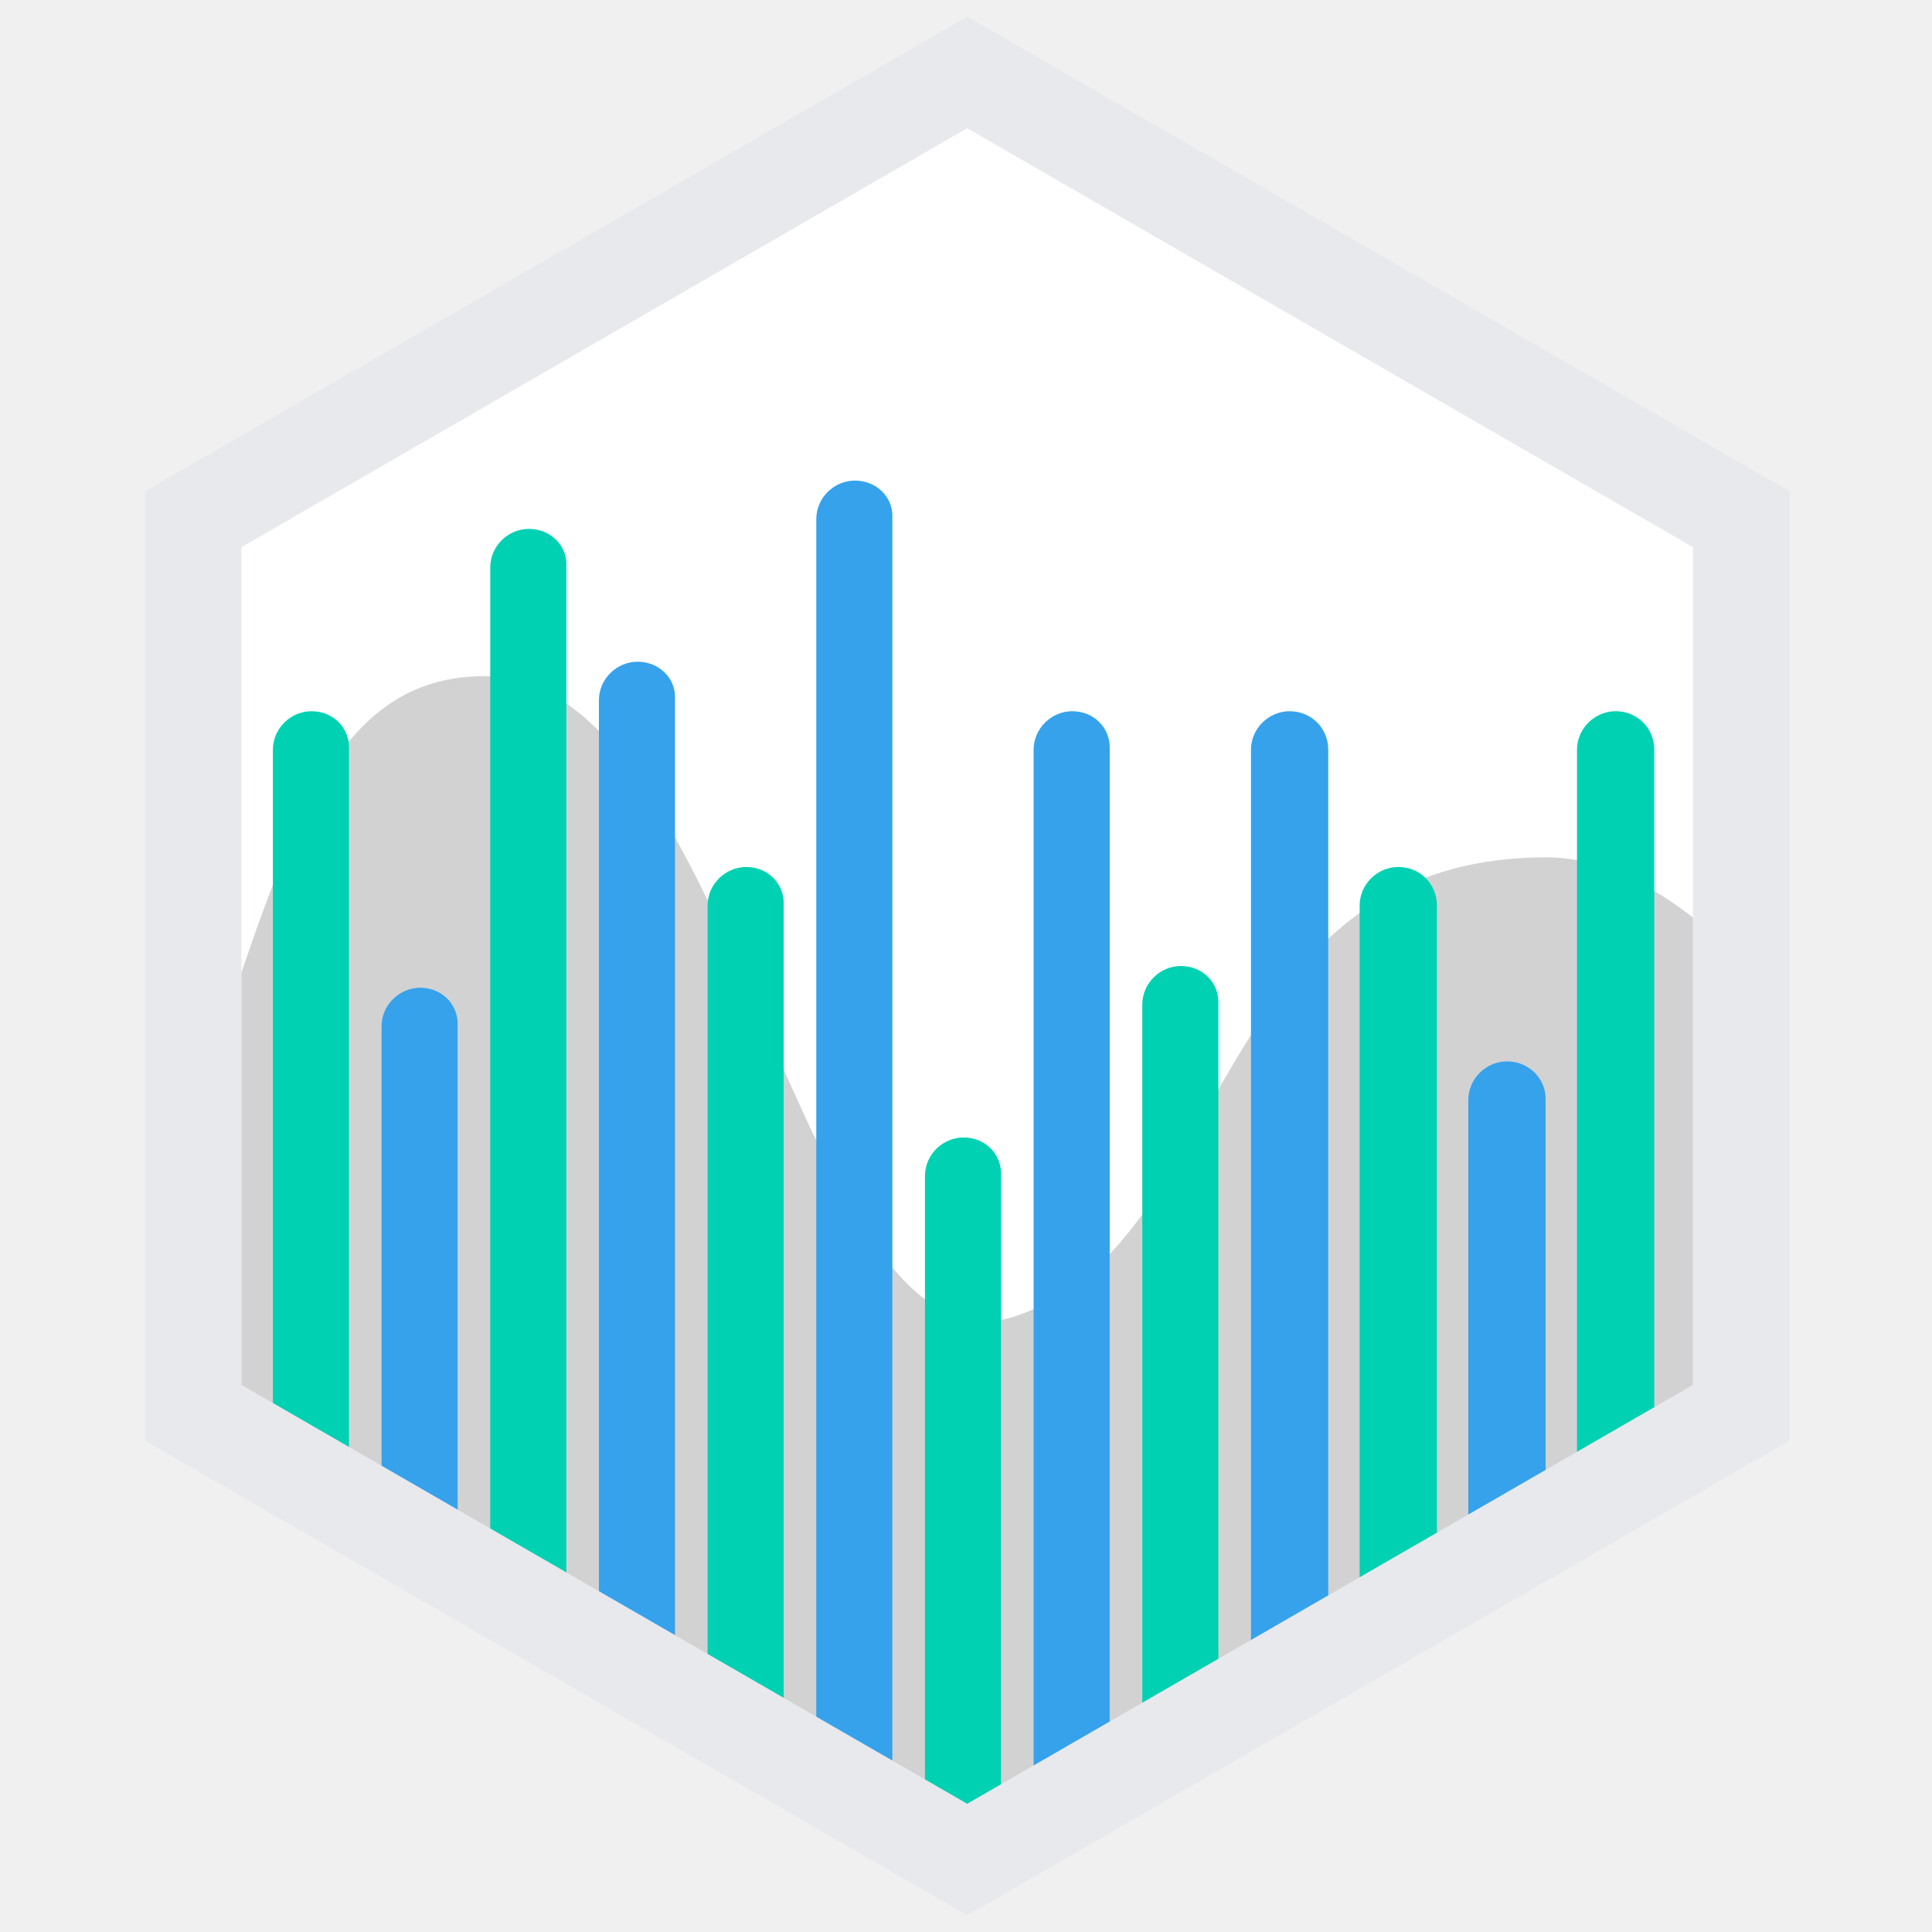
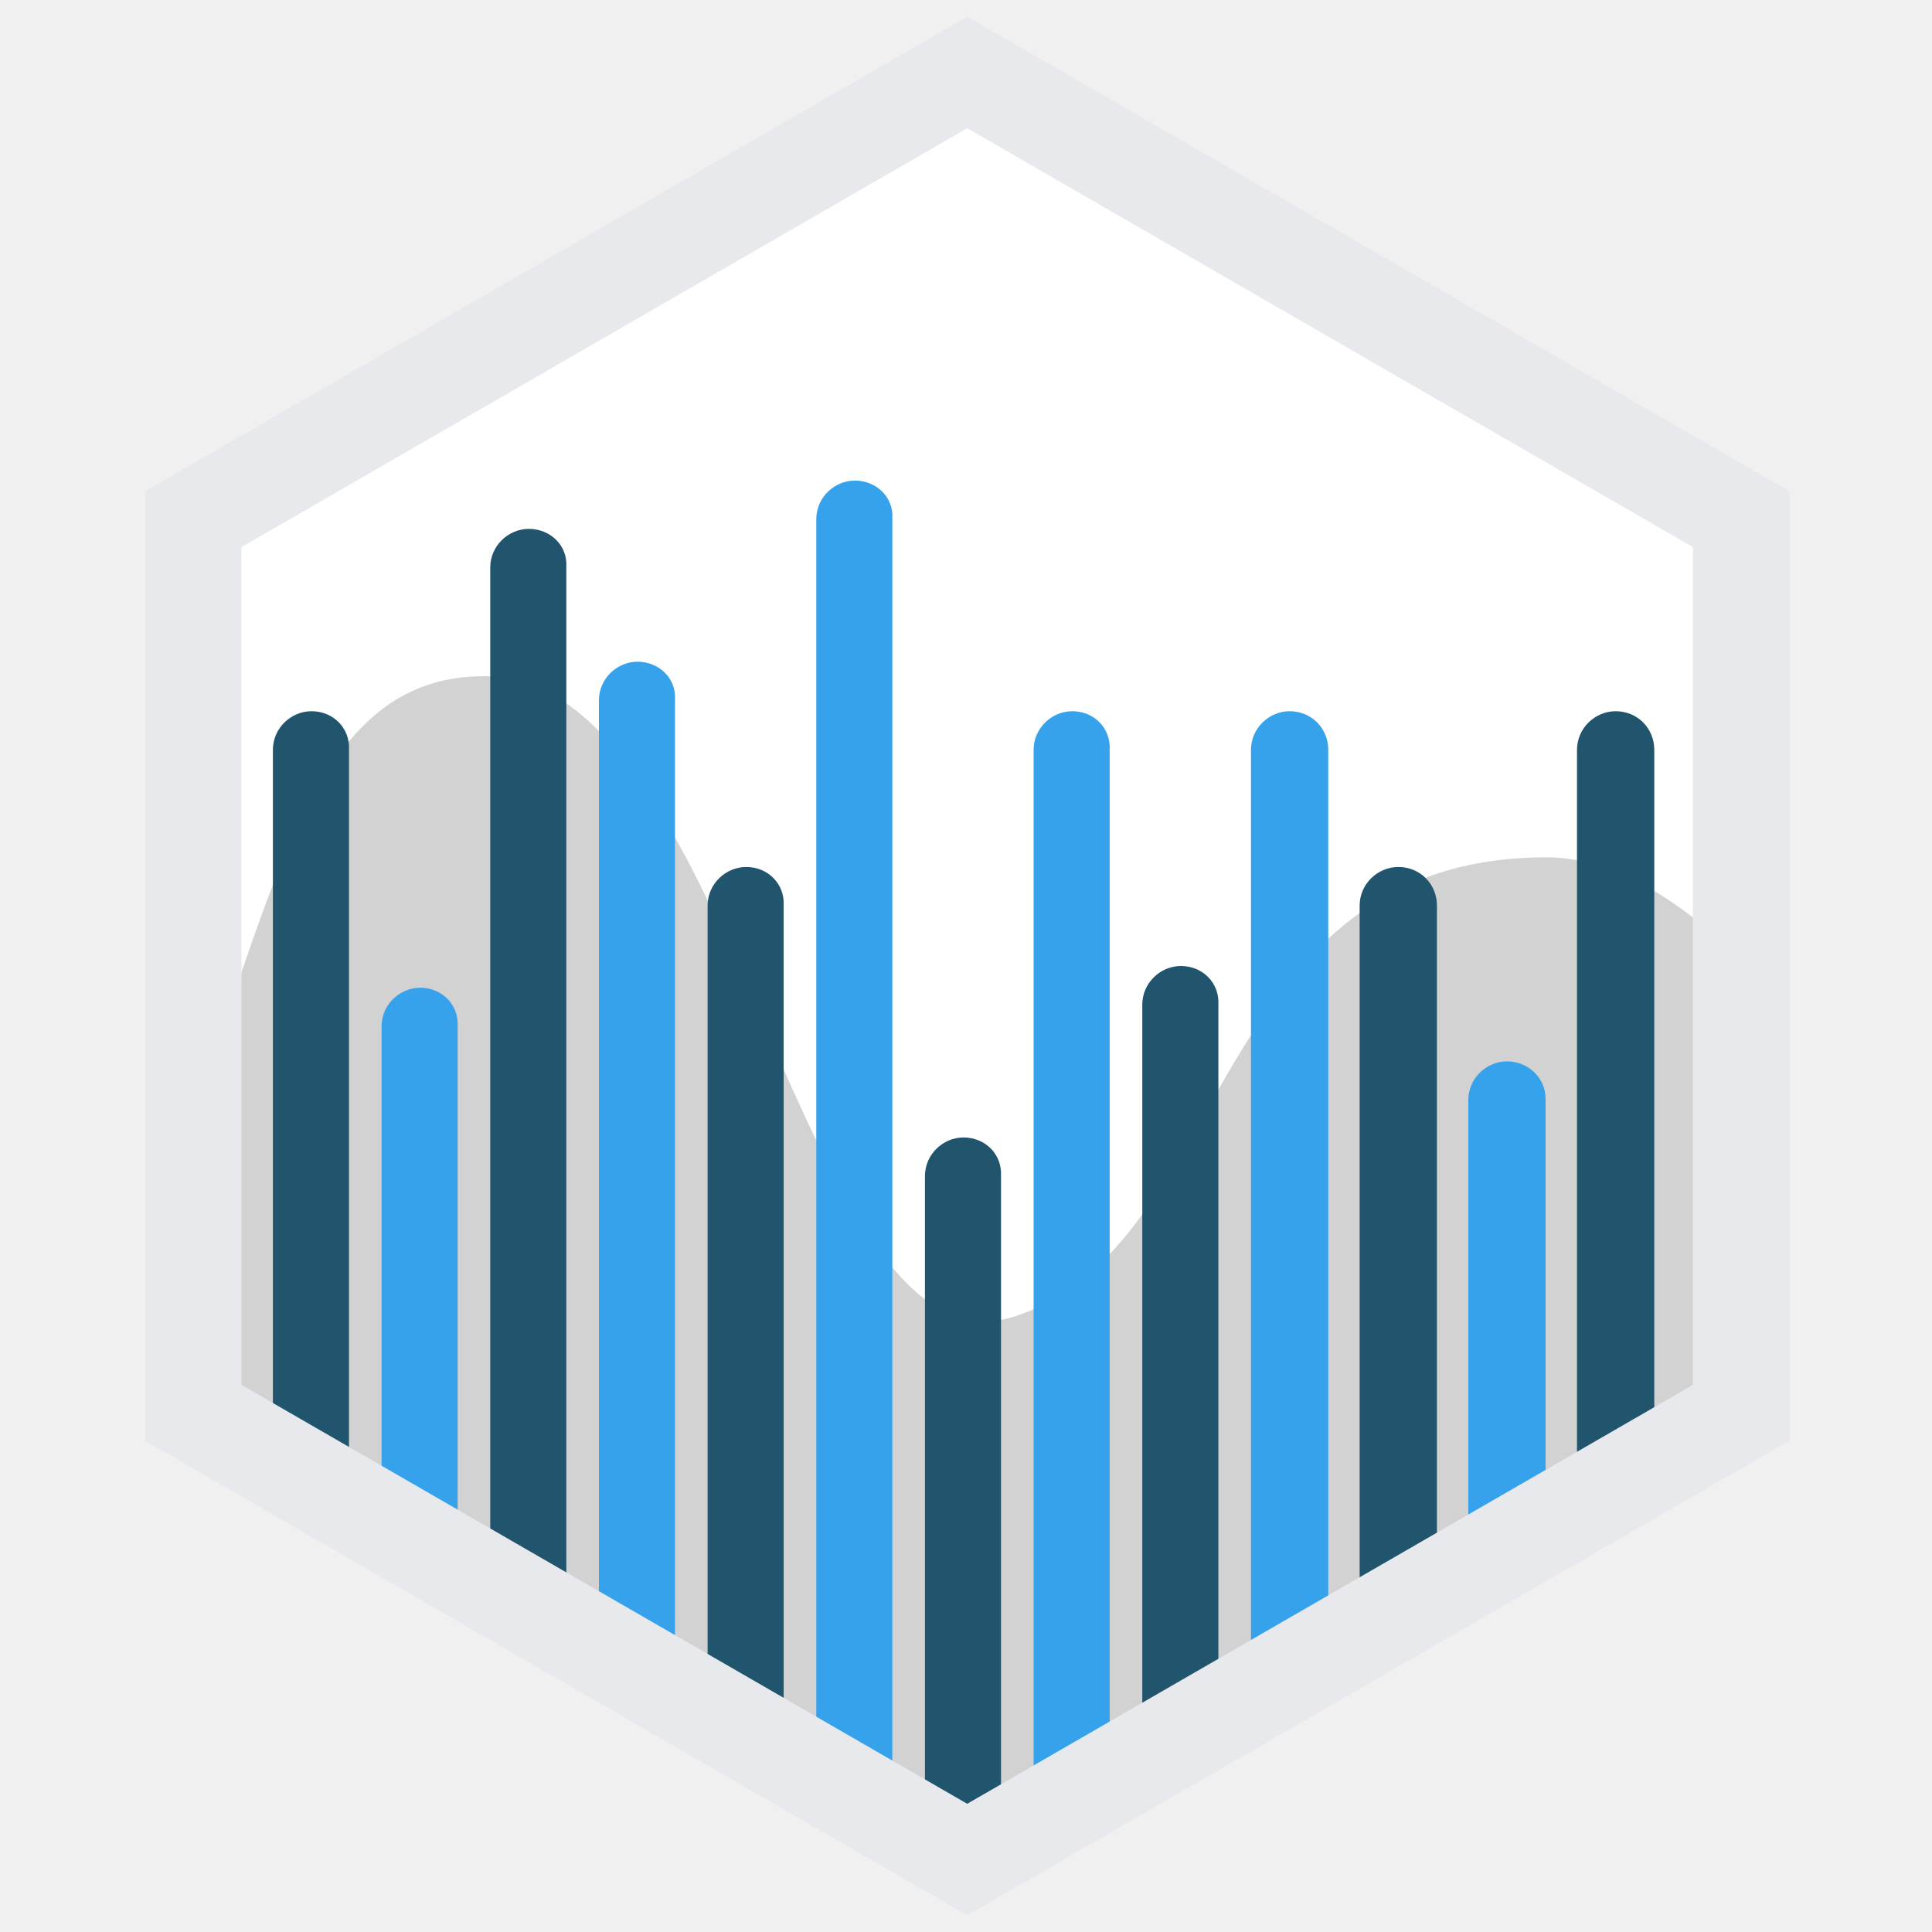
<svg xmlns="http://www.w3.org/2000/svg" version="1.1" id="Calque_1" x="0px" y="0px" viewBox="-119 121 160 160" style="enable-background:new -119 121 160 160;" xml:space="preserve">
  <style type="text/css">
	.st0{fill:#FFFFFF;}
	.st1{fill:#C6C6C6;fill-opacity:0.8;}
- 	.st2{fill:#00D1B2;}
+ 	.st2{fill:#21546d;}
	.st3{fill:#36A2EB;}
	.st4{fill:none;stroke:#E7E9ED;stroke-width:8;}
</style>
  <path class="st0" d="M-39,127l64.1,37v74L-39,275l-64.1-37v-74L-39,127z" />
  <path class="st1" d="M-103,213.1c7.2-20,10.3-36.1,24.1-36.1c21,0,26,59,44,53s16-38,44-38c5.3,0,10.8,3.3,16.1,8.5V238l-64.1,37  l-64.1-37V213.1z" />
  <path class="st2" d="M-93.2,179.9L-93.2,179.9c-1.7,0-3.2,1.4-3.2,3.2V244h6.3v-60.9C-90,181.3-91.4,179.9-93.2,179.9z" />
  <path class="st3" d="M-84.2,202.8L-84.2,202.8c-1.7,0-3.2,1.4-3.2,3.2v43h6.3v-43C-81,204.2-82.4,202.8-84.2,202.8z" />
  <path class="st2" d="M-75.2,164.8L-75.2,164.8c-1.7,0-3.2,1.4-3.2,3.2V253h6.3v-85.1C-72,166.2-73.4,164.8-75.2,164.8z" />
  <path class="st3" d="M-66.2,175.8L-66.2,175.8c-1.7,0-3.2,1.4-3.2,3.2V259h6.3v-80.1C-63,177.2-64.4,175.8-66.2,175.8z" />
  <path class="st2" d="M-57.2,192.8L-57.2,192.8c-1.7,0-3.2,1.4-3.2,3.2v67.3h6.3v-67.3C-54,194.2-55.4,192.8-57.2,192.8z" />
  <path class="st3" d="M-48.2,160.8L-48.2,160.8c-1.7,0-3.2,1.4-3.2,3.2v105.8h6.3V163.9C-45,162.2-46.4,160.8-48.2,160.8z" />
  <path class="st2" d="M-39.2,215.2L-39.2,215.2c-1.7,0-3.2,1.4-3.2,3.2V272h6.3v-53.6C-36,216.6-37.4,215.2-39.2,215.2z" />
  <path class="st3" d="M-30.2,179.9L-30.2,179.9c-1.7,0-3.2,1.4-3.2,3.2v86.6h6.3v-86.6C-27,181.3-28.4,179.9-30.2,179.9z" />
  <path class="st2" d="M-21.2,201L-21.2,201c-1.7,0-3.2,1.4-3.2,3.2v59.1h6.3v-59.1C-18,202.4-19.4,201-21.2,201z" />
  <path class="st3" d="M-12.2,179.9L-12.2,179.9c-1.7,0-3.2,1.4-3.2,3.2v74.7H-9v-74.7C-9,181.3-10.4,179.9-12.2,179.9z" />
  <path class="st2" d="M-3.2,192.8L-3.2,192.8c-1.7,0-3.2,1.4-3.2,3.2v58.4H0l0-58.4C0,194.2-1.4,192.8-3.2,192.8z" />
  <path class="st3" d="M5.8,208.9L5.8,208.9c-1.7,0-3.2,1.4-3.2,3.2v36.9H9V212C9,210.3,7.6,208.9,5.8,208.9z" />
  <path class="st2" d="M14.8,179.9L14.8,179.9c-1.7,0-3.2,1.4-3.2,3.2V244H18v-60.9C18,181.3,16.6,179.9,14.8,179.9z" />
  <path class="st4" d="M-38.9,127l64.1,37v74l-64.1,37l-64.1-37v-74L-38.9,127z" />
</svg>
